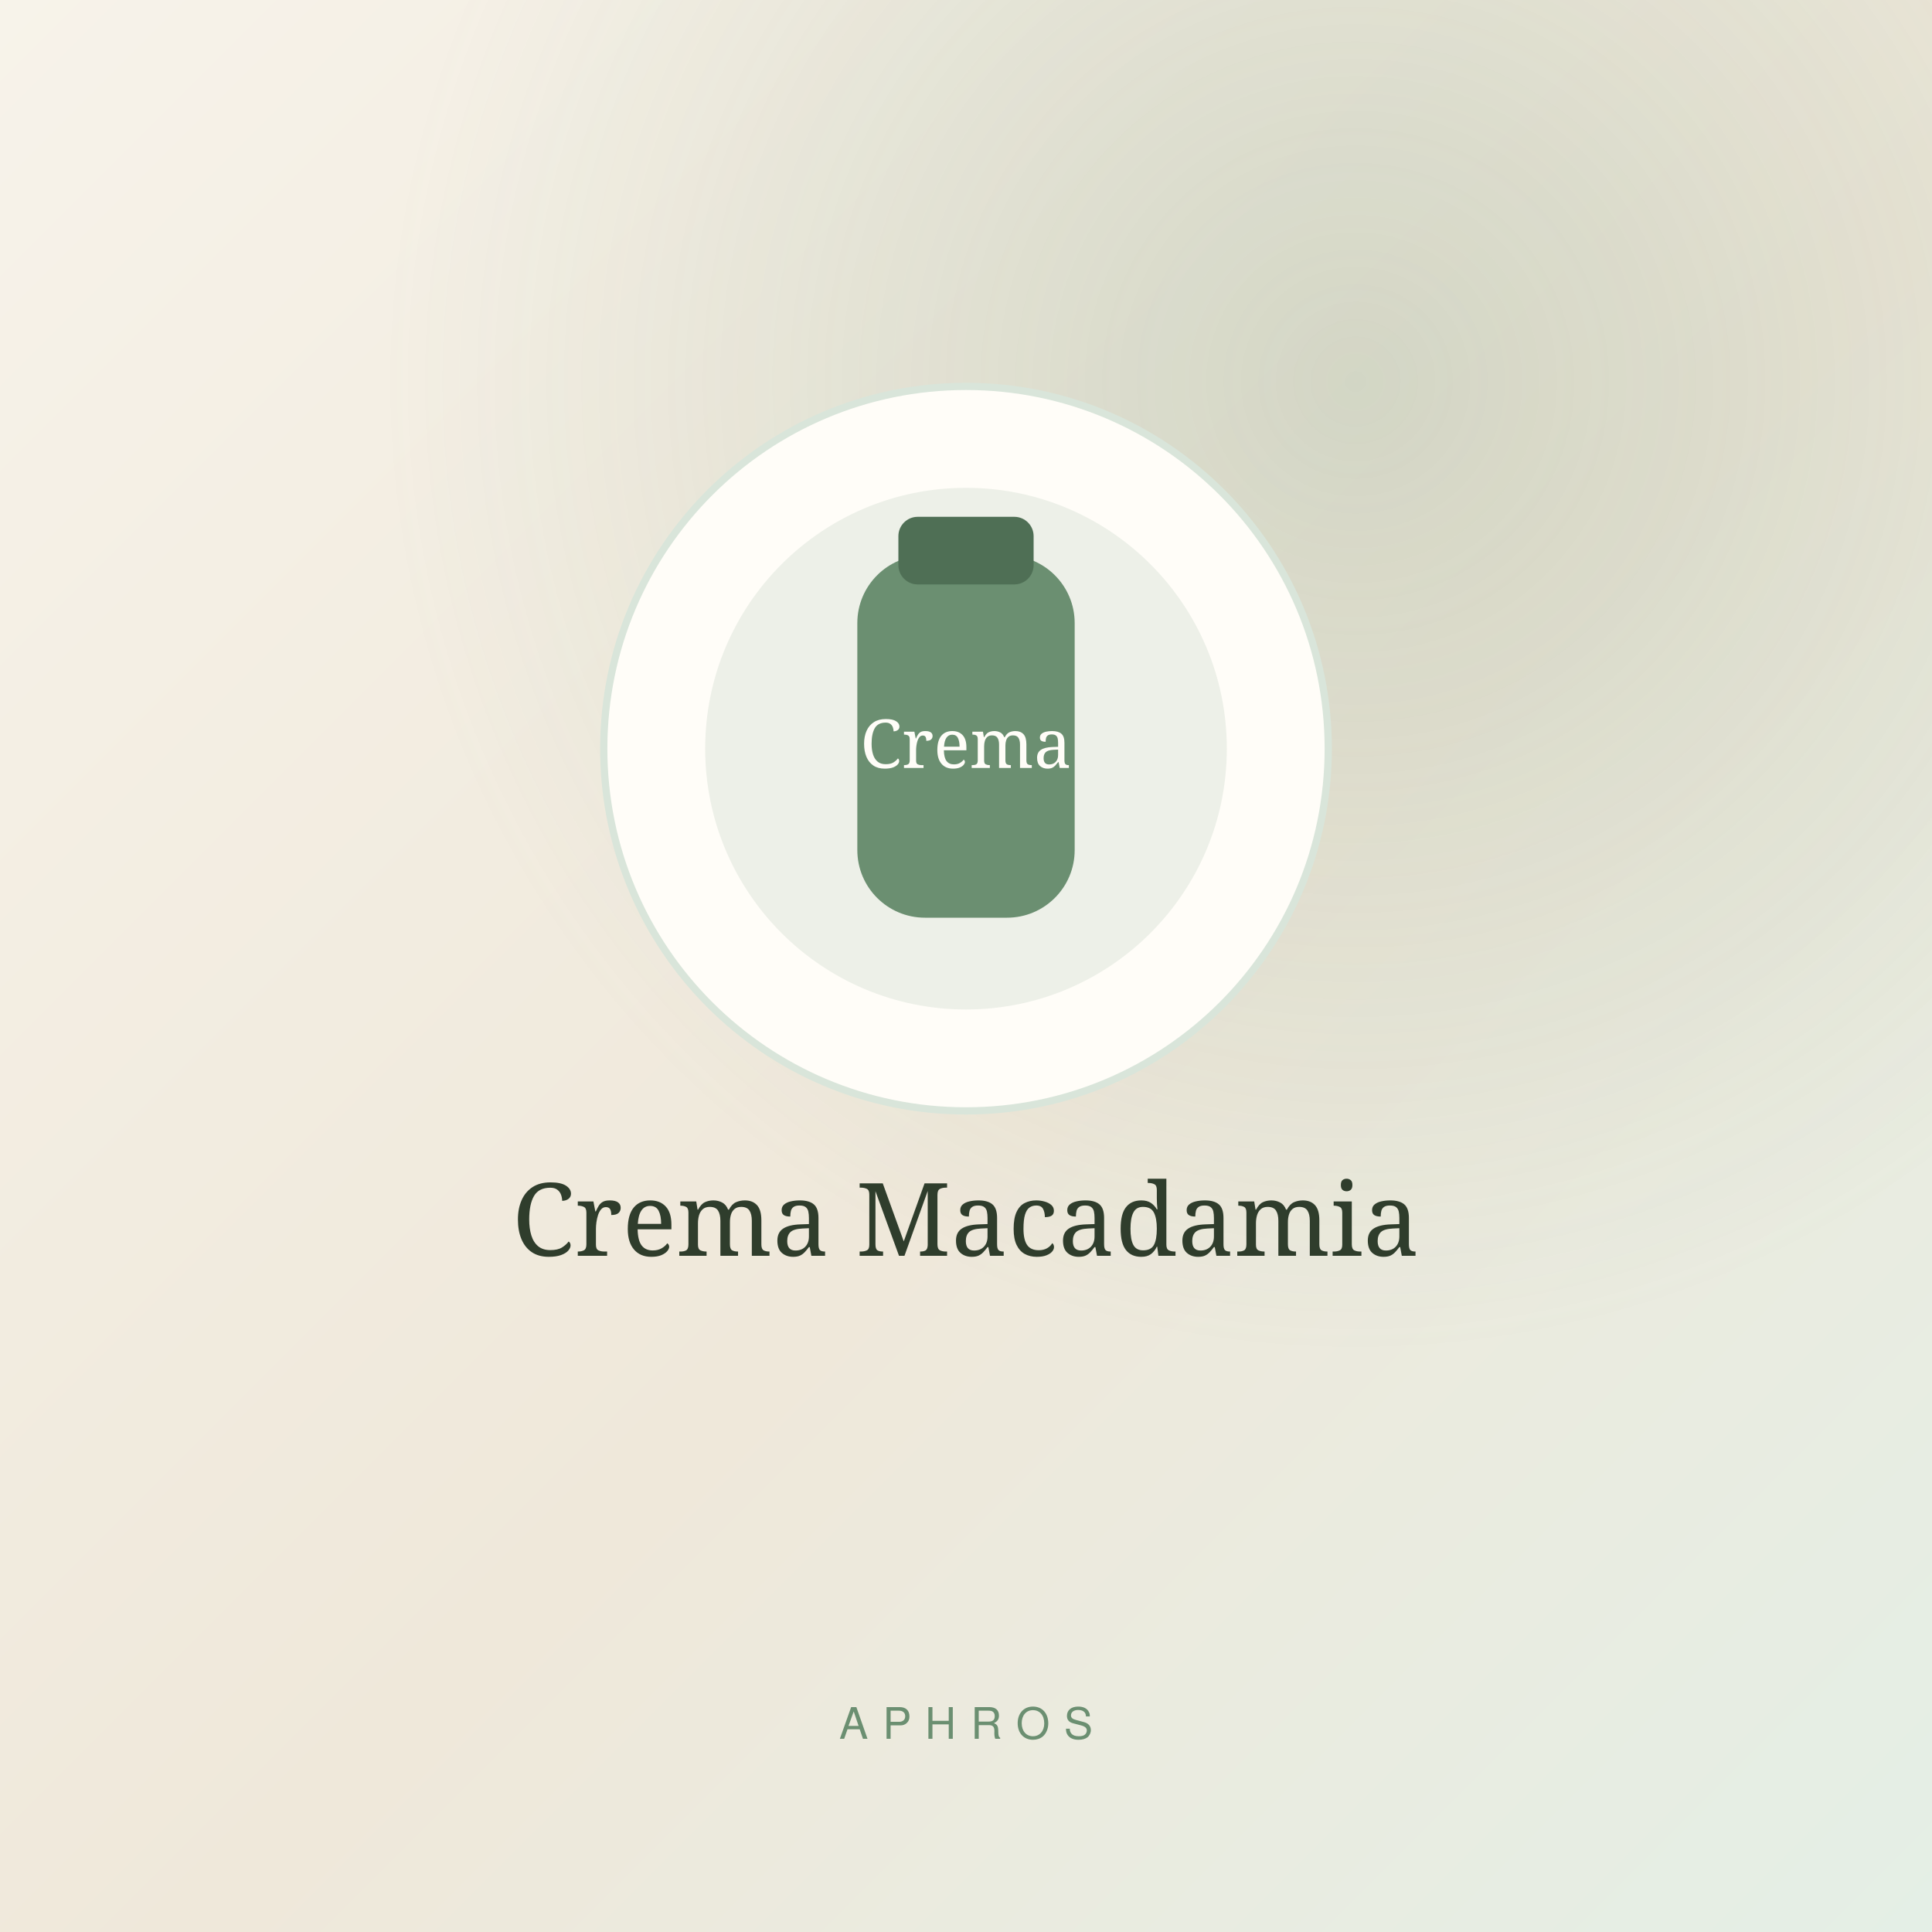
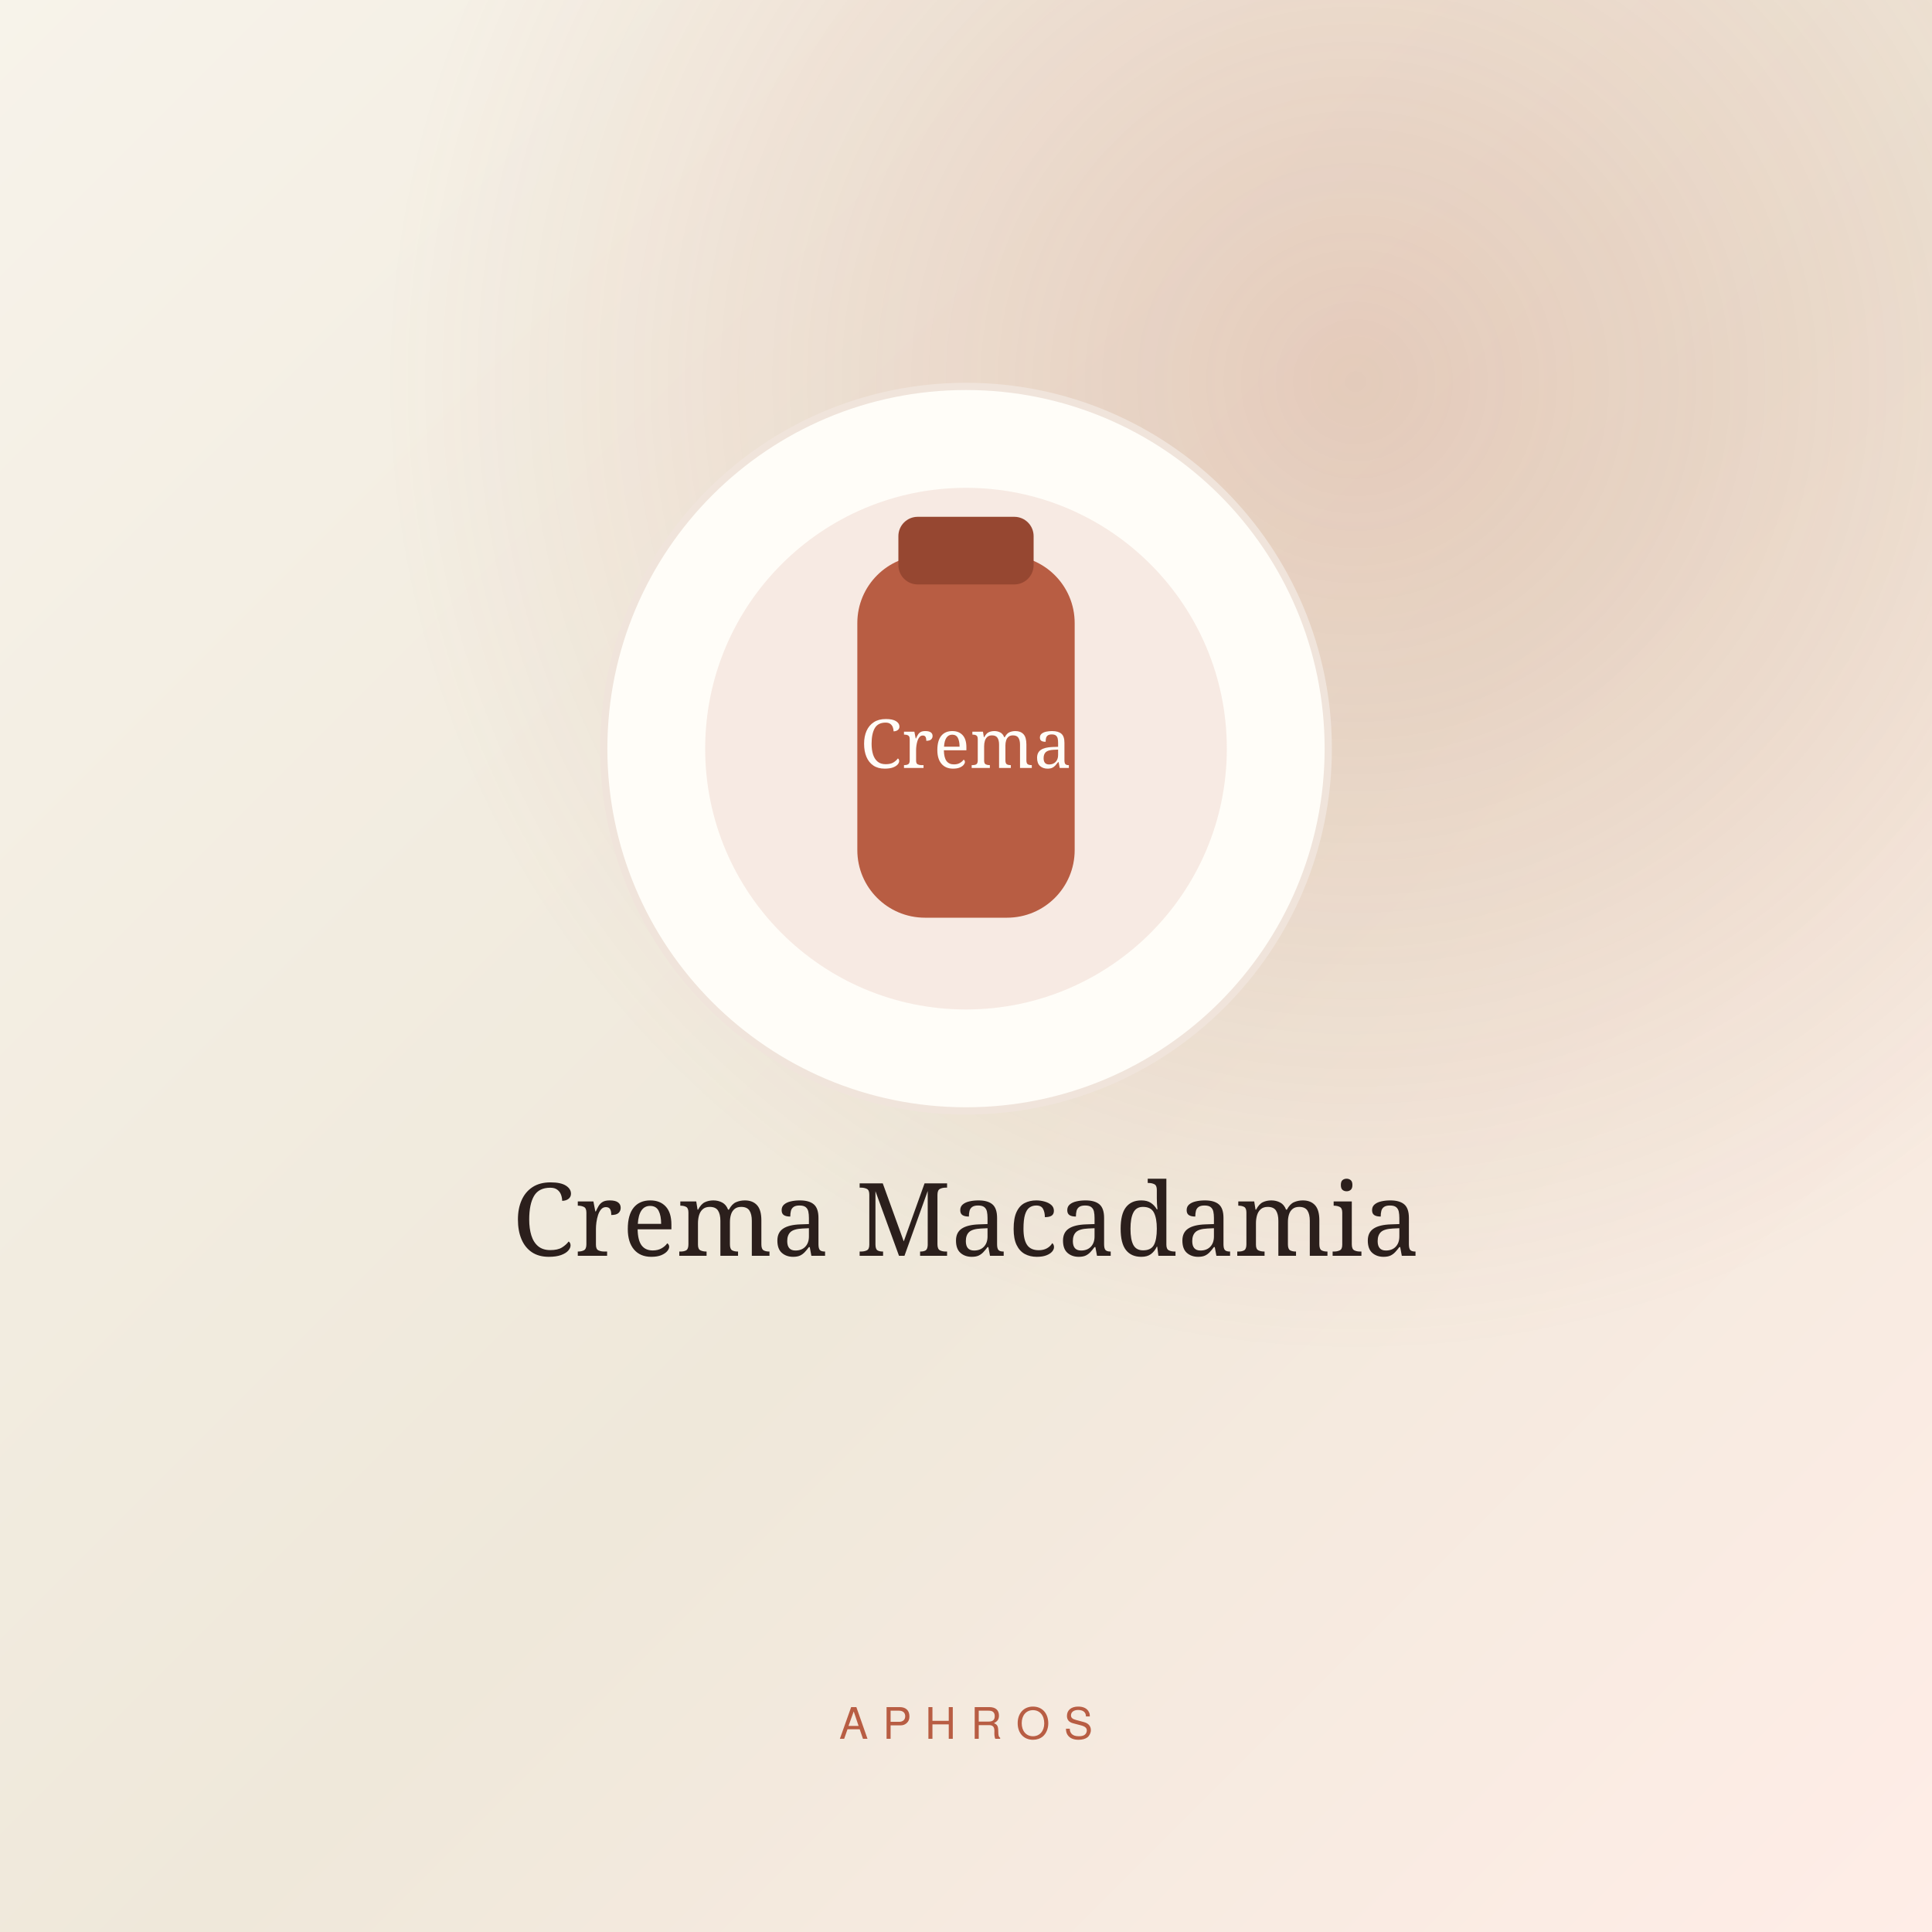
<svg xmlns="http://www.w3.org/2000/svg" width="800" height="800" viewBox="0 0 800 800" role="img" aria-label="Crema Macadamia">
  <defs>
    <linearGradient id="bg" x1="0" y1="0" x2="1" y2="1">
      <stop offset="0%" stop-color="#f7f3ea" />
      <stop offset="55%" stop-color="#efe8da" />
-       <stop offset="100%" stop-color="#e4efe6" />
+       <stop offset="100%" stop-color="#ffede7" />
    </linearGradient>
    <radialGradient id="glow" cx="70%" cy="20%" r="50%">
-       <stop offset="0%" stop-color="#6b8f71" stop-opacity="0.22" />
-       <stop offset="100%" stop-color="#6b8f71" stop-opacity="0" />
+       <stop offset="0%" stop-color="#b85d43" stop-opacity="0.22" />
+       <stop offset="100%" stop-color="#b85d43" stop-opacity="0" />
    </radialGradient>
  </defs>
  <rect width="800" height="800" fill="url(#bg)" />
  <rect width="800" height="800" fill="url(#glow)" />
-   <circle cx="400" cy="310" r="150" fill="#fffdf8" stroke="#d9e5da" stroke-width="3" />
-   <circle cx="400" cy="310" r="108" fill="#6b8f71" fill-opacity="0.12" />
-   <rect x="355" y="230" width="90" height="150" rx="28" fill="#6b8f71" />
-   <rect x="372" y="214" width="56" height="28" rx="8" fill="#4f6f55" />
+   <circle cx="400" cy="310" r="150" fill="#fffdf8" stroke="#f0e4db" stroke-width="3" />
+   <circle cx="400" cy="310" r="108" fill="#b85d43" fill-opacity="0.12" />
+   <rect x="355" y="230" width="90" height="150" rx="28" fill="#b85d43" />
+   <rect x="372" y="214" width="56" height="28" rx="8" fill="#964731" />
  <text x="400" y="318" text-anchor="middle" font-family="Georgia, serif" font-size="28" fill="#fffdf8">Crema</text>
-   <text x="400" y="520" text-anchor="middle" font-family="Georgia, serif" font-size="42" fill="#2f3d2c">Crema Macadamia</text>
-   <text x="400" y="720" text-anchor="middle" font-family="Helvetica, Arial, sans-serif" font-size="18" letter-spacing="6" fill="#6b8f71">APHROS</text>
+   <text x="400" y="520" text-anchor="middle" font-family="Georgia, serif" font-size="42" fill="#2b1f1c">Crema Macadamia</text>
+   <text x="400" y="720" text-anchor="middle" font-family="Helvetica, Arial, sans-serif" font-size="18" letter-spacing="6" fill="#b85d43">APHROS</text>
</svg>
